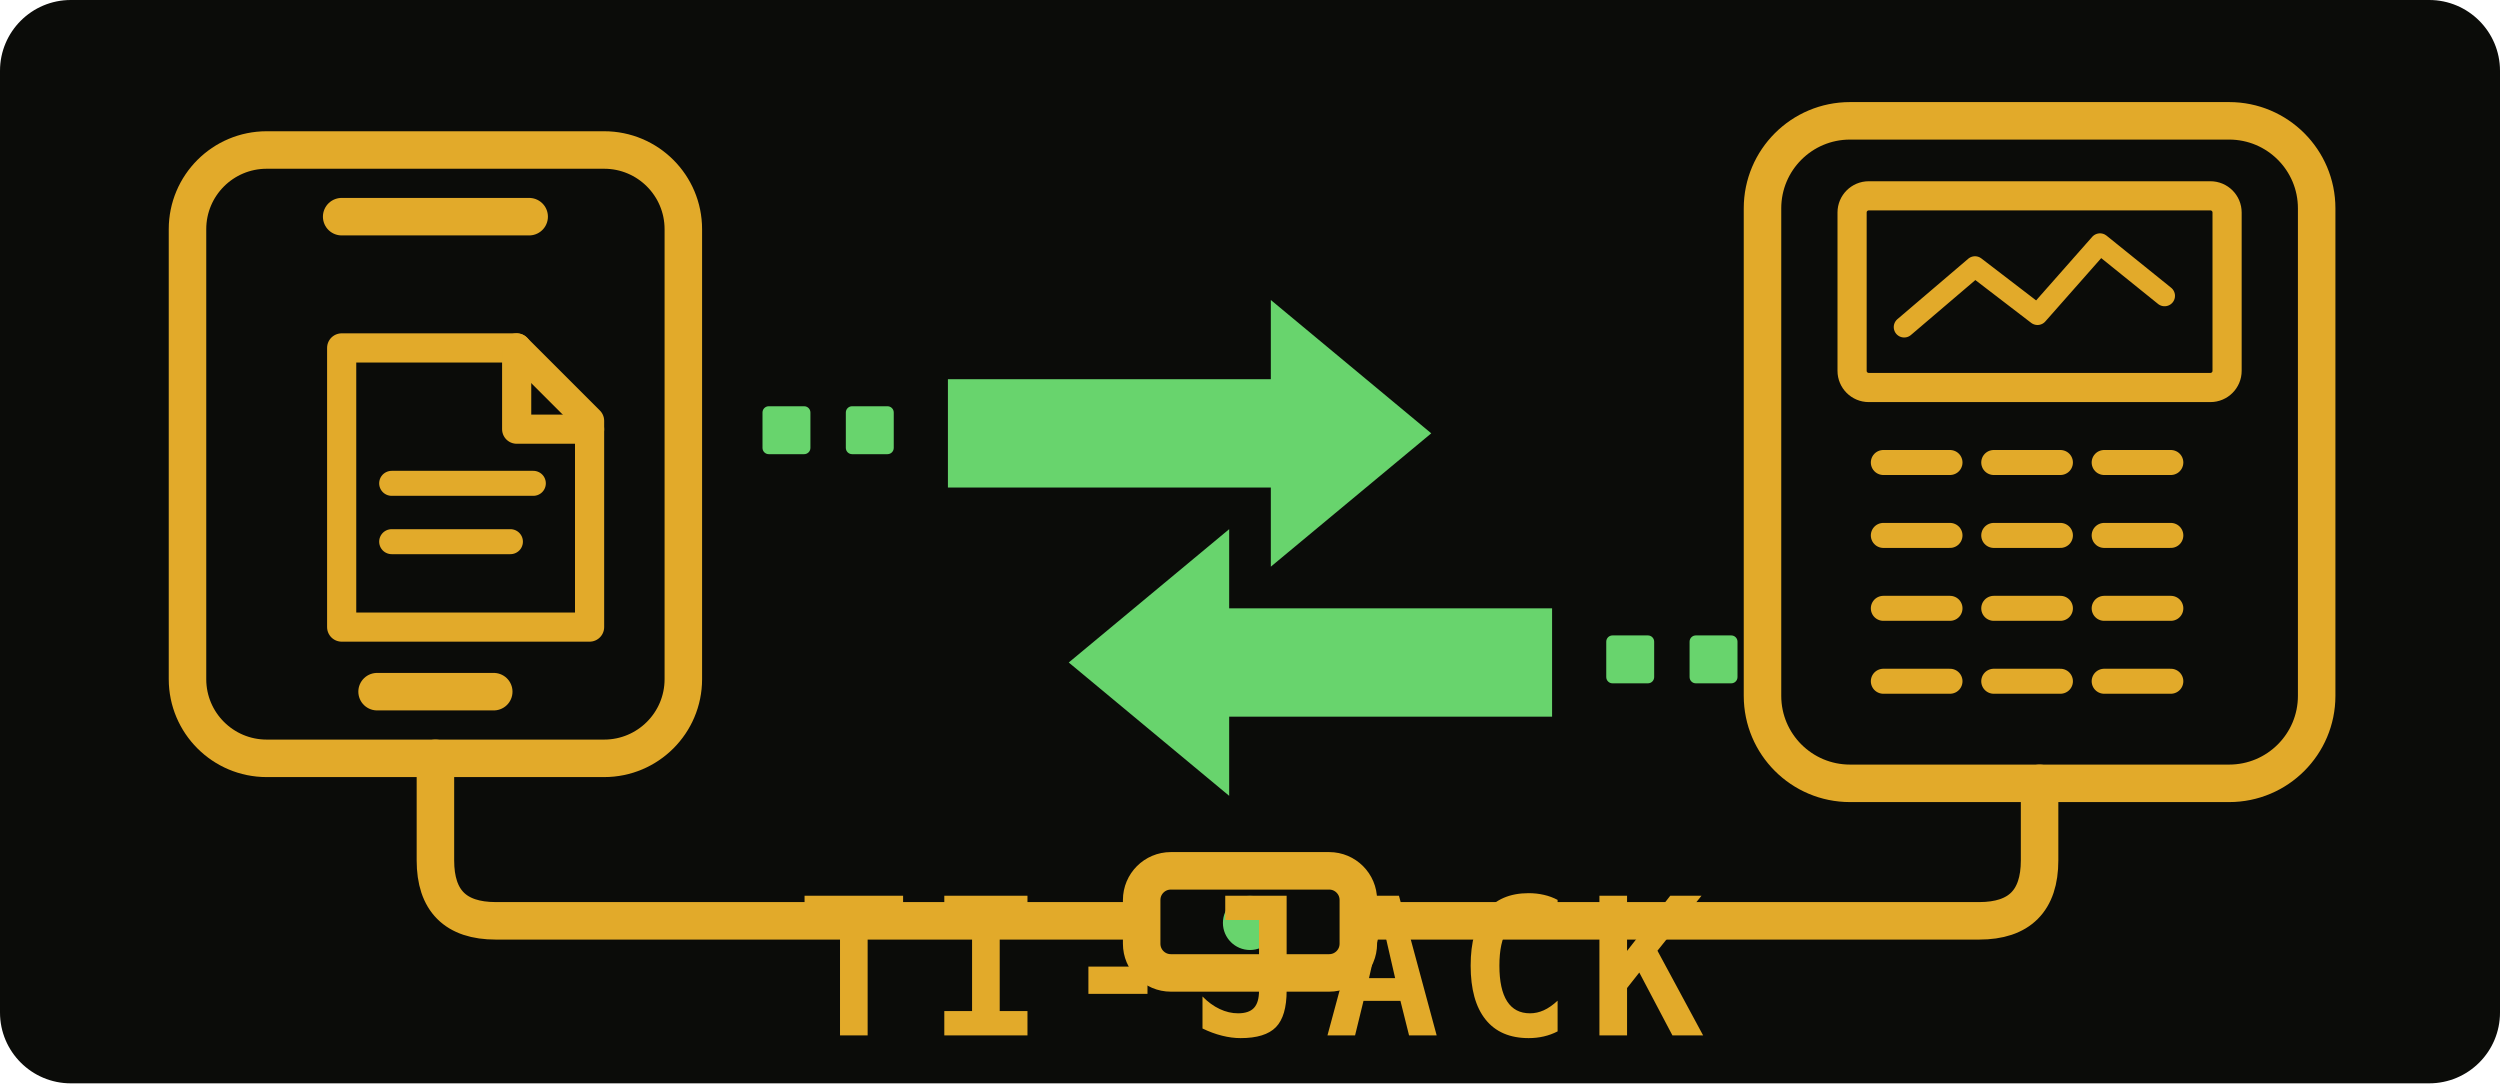
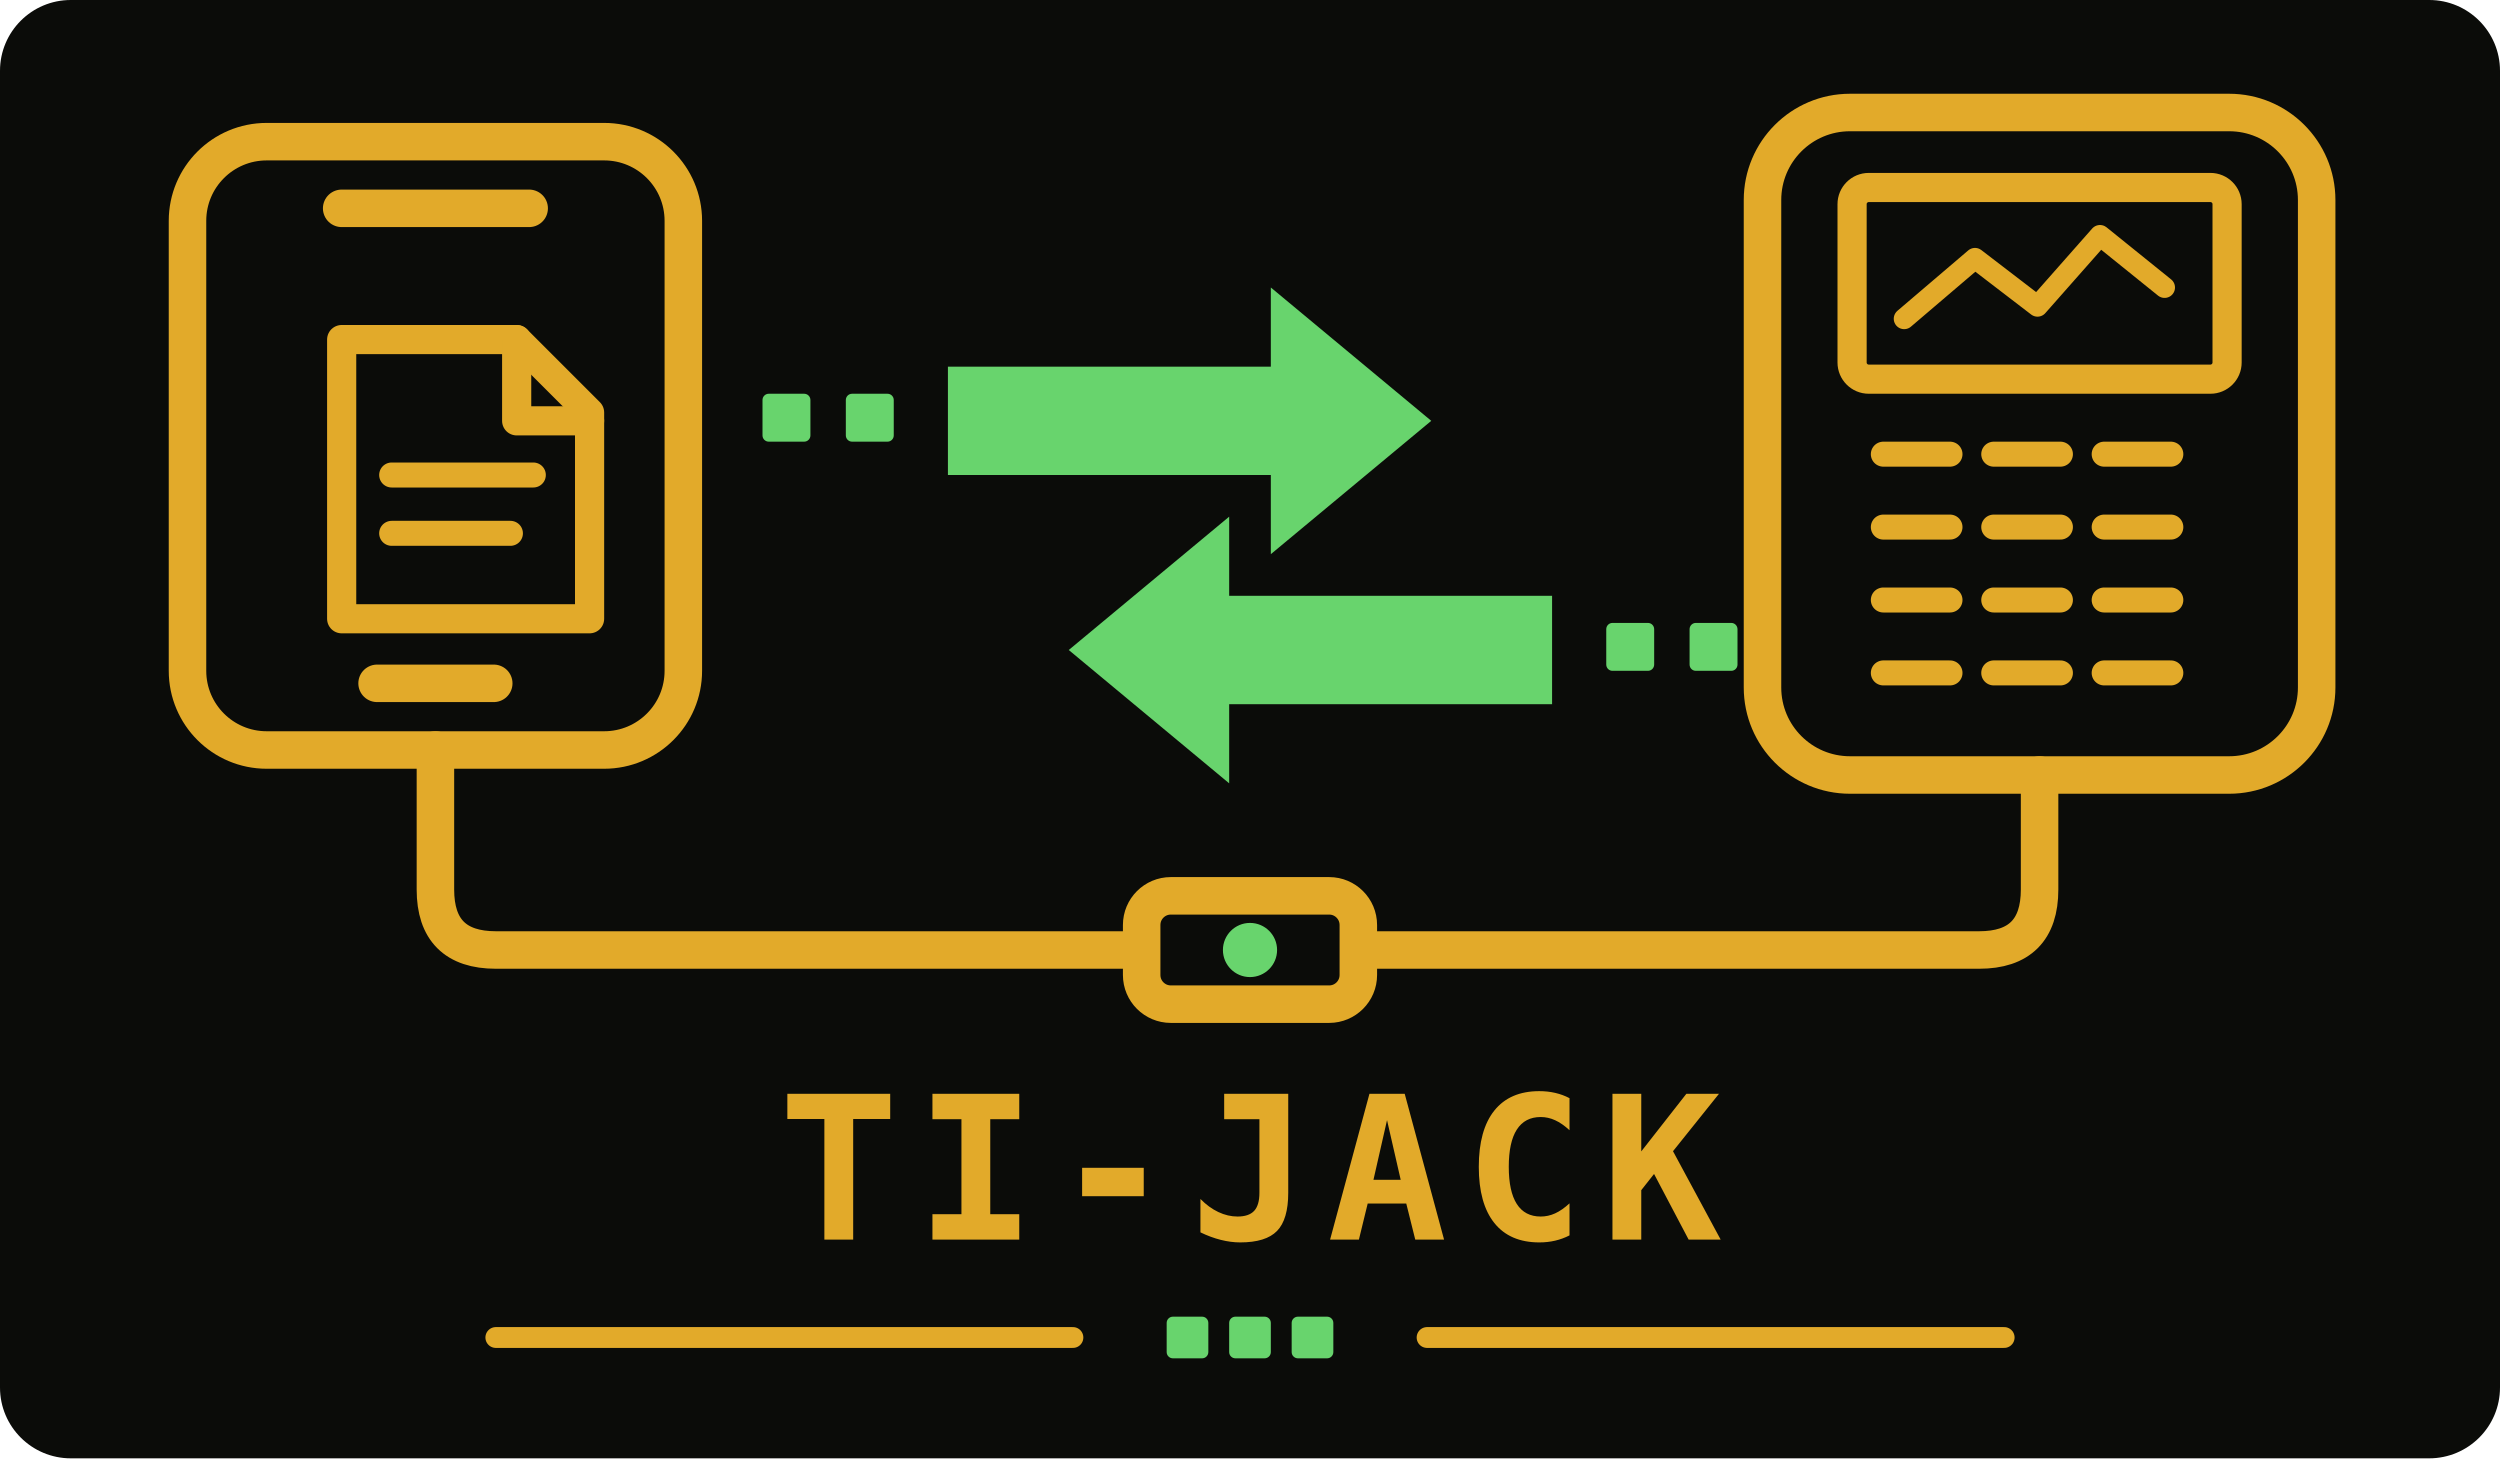
- <svg xmlns="http://www.w3.org/2000/svg" viewBox="0 0 1200 520" role="img" aria-labelledby="title desc">
-   <rect width="1200" height="520" rx="34" fill="#0b0c09" />
+ <svg xmlns="http://www.w3.org/2000/svg" viewBox="0 0 1200 700" role="img" aria-labelledby="title desc">
+   <rect width="1200" height="700" rx="34" fill="#0b0c09" />
  <g fill="none" stroke="#e2aa2a" stroke-width="18" stroke-linecap="round" stroke-linejoin="round">
-     <rect x="90" y="72" width="238" height="292" rx="38" />
-     <line x1="164" y1="104" x2="254" y2="104" />
-     <line x1="181" y1="332" x2="237" y2="332" />
-     <path d="M164 167h84l35 35v99H164z" stroke-width="14" />
-     <path d="M248 167v39h35" stroke-width="14" />
-     <line x1="188" y1="232" x2="256" y2="232" stroke-width="12" />
-     <line x1="188" y1="260" x2="245" y2="260" stroke-width="12" />
-     <rect x="846" y="58" width="266" height="318" rx="42" />
-     <rect x="889" y="94" width="180" height="92" rx="8" stroke-width="14" />
-     <path d="M914 157l34-29 30 23 30-34 31 25" stroke-width="10" />
+     <rect x="90" y="68" width="238" height="292" rx="38" />
+     <line x1="164" y1="100" x2="254" y2="100" />
+     <line x1="181" y1="328" x2="237" y2="328" />
+     <path d="M164 163h84l35 35v99H164z" stroke-width="14" />
+     <path d="M248 163v39h35" stroke-width="14" />
+     <line x1="188" y1="228" x2="256" y2="228" stroke-width="12" />
+     <line x1="188" y1="256" x2="245" y2="256" stroke-width="12" />
+     <rect x="846" y="54" width="266" height="318" rx="42" />
+     <rect x="889" y="90" width="180" height="92" rx="8" stroke-width="14" />
+     <path d="M914 153l34-29 30 23 30-34 31 25" stroke-width="10" />
    <g stroke-width="12">
-       <line x1="904" y1="222" x2="936" y2="222" />
-       <line x1="957" y1="222" x2="989" y2="222" />
-       <line x1="1010" y1="222" x2="1042" y2="222" />
-       <line x1="904" y1="257" x2="936" y2="257" />
-       <line x1="957" y1="257" x2="989" y2="257" />
-       <line x1="1010" y1="257" x2="1042" y2="257" />
-       <line x1="904" y1="292" x2="936" y2="292" />
-       <line x1="957" y1="292" x2="989" y2="292" />
-       <line x1="1010" y1="292" x2="1042" y2="292" />
-       <line x1="904" y1="327" x2="936" y2="327" />
-       <line x1="957" y1="327" x2="989" y2="327" />
-       <line x1="1010" y1="327" x2="1042" y2="327" />
+       <line x1="904" y1="218" x2="936" y2="218" />
+       <line x1="957" y1="218" x2="989" y2="218" />
+       <line x1="1010" y1="218" x2="1042" y2="218" />
+       <line x1="904" y1="253" x2="936" y2="253" />
+       <line x1="957" y1="253" x2="989" y2="253" />
+       <line x1="1010" y1="253" x2="1042" y2="253" />
+       <line x1="904" y1="288" x2="936" y2="288" />
+       <line x1="957" y1="288" x2="989" y2="288" />
+       <line x1="1010" y1="288" x2="1042" y2="288" />
+       <line x1="904" y1="323" x2="936" y2="323" />
+       <line x1="957" y1="323" x2="989" y2="323" />
+       <line x1="1010" y1="323" x2="1042" y2="323" />
    </g>
-     <path d="M209 364v49q0 29 29 29h308" />
-     <path d="M979 376v37q0 29-29 29H654" />
-     <rect x="548" y="418" width="104" height="49" rx="14" />
+     <path d="M209 360v67q0 29 29 29h308" />
+     <path d="M979 372v55q0 29-29 29H654" />
+     <rect x="548" y="430" width="104" height="52" rx="14" />
  </g>
-   <circle cx="600" cy="443" r="13" fill="#68d46d" />
+   <circle cx="600" cy="456" r="13" fill="#68d46d" />
  <g fill="#68d46d">
-     <path d="M455 182h155v-38l77 64-77 64v-38H455z" />
-     <rect x="406" y="195" width="23" height="23" rx="3" />
-     <rect x="366" y="195" width="23" height="23" rx="3" />
-     <path d="M745 292H590v-38l-77 64 77 64v-38h155z" />
-     <rect x="771" y="305" width="23" height="23" rx="3" />
-     <rect x="811" y="305" width="23" height="23" rx="3" />
+     <path d="M455 176h155v-38l77 64-77 64v-38H455z" />
+     <rect x="406" y="189" width="23" height="23" rx="3" />
+     <rect x="366" y="189" width="23" height="23" rx="3" />
+     <path d="M745 286H590v-38l-77 64 77 64v-38h155z" />
+     <rect x="771" y="299" width="23" height="23" rx="3" />
+     <rect x="811" y="299" width="23" height="23" rx="3" />
  </g>
-   <text x="600" y="497" fill="#e2aa2a" font-family="ui-monospace, SFMono-Regular, Menlo, Consolas, monospace" font-size="92" font-weight="800" text-anchor="middle" letter-spacing="8">TI-JACK</text>
+   <text x="600" y="595" fill="#e2aa2a" font-family="ui-monospace, SFMono-Regular, Menlo, Consolas, monospace" font-size="96" font-weight="800" text-anchor="middle" letter-spacing="8">TI-JACK</text>
+   <line x1="238" y1="642" x2="515" y2="642" stroke="#e2aa2a" stroke-width="10" stroke-linecap="round" />
+   <line x1="685" y1="642" x2="962" y2="642" stroke="#e2aa2a" stroke-width="10" stroke-linecap="round" />
+   <g fill="#68d46d">
+     <rect x="560" y="632" width="20" height="20" rx="3" />
+     <rect x="590" y="632" width="20" height="20" rx="3" />
+     <rect x="620" y="632" width="20" height="20" rx="3" />
+   </g>
</svg>
